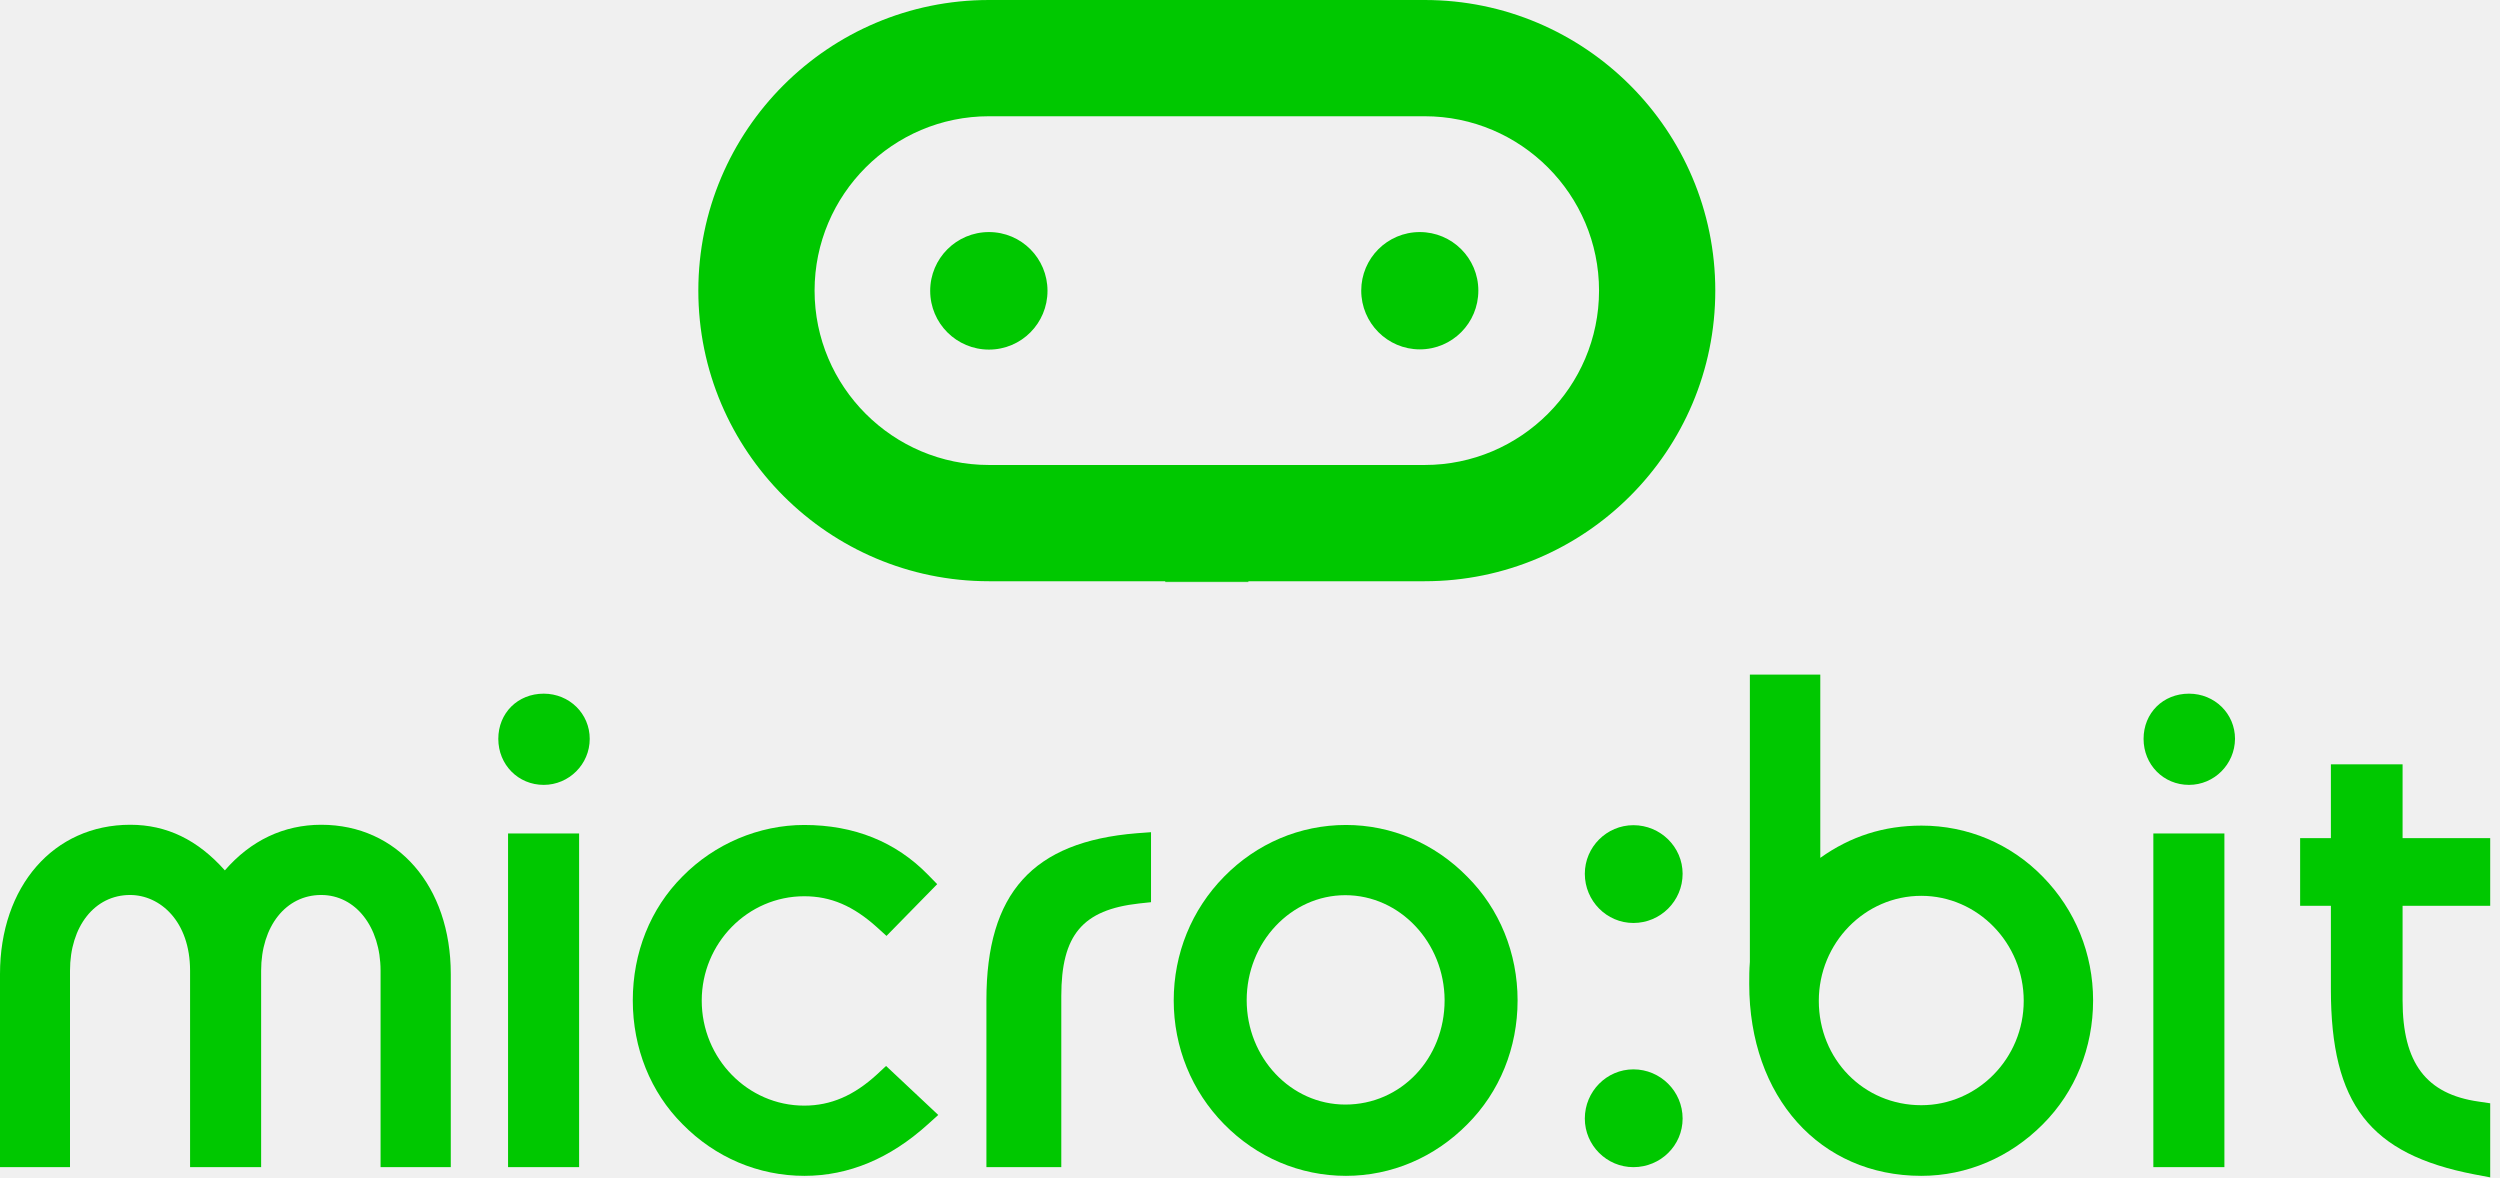
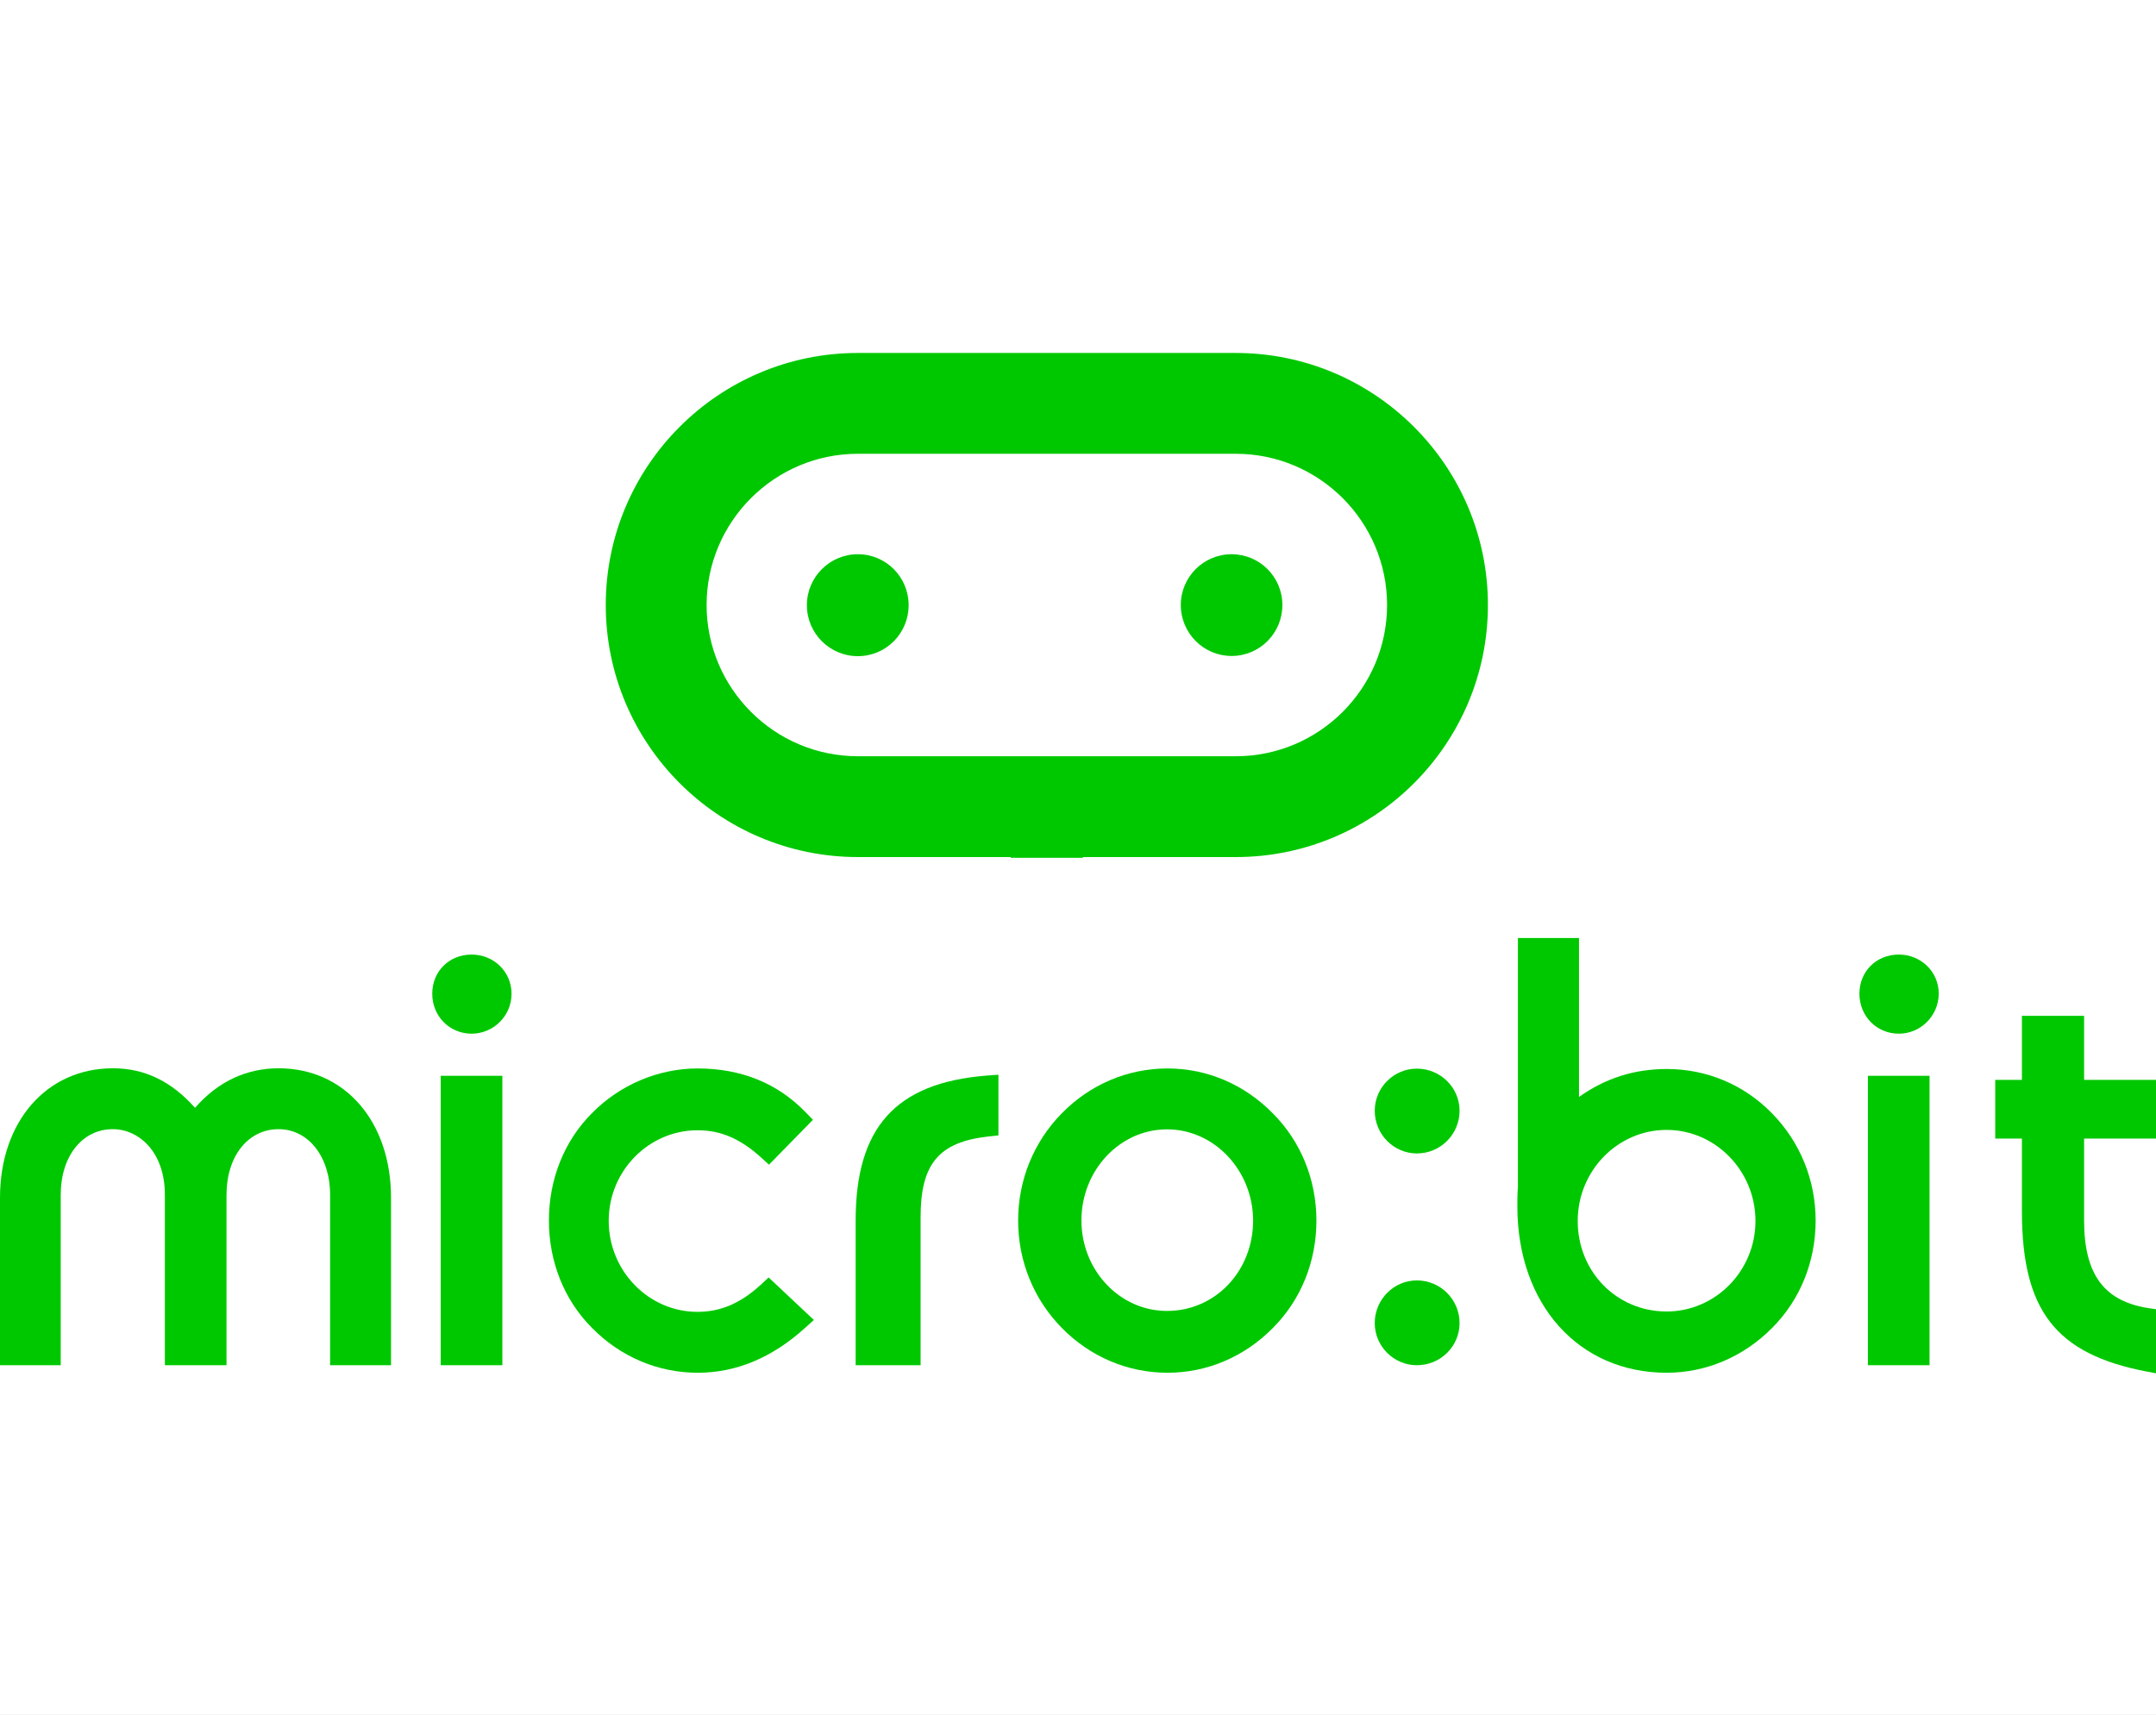
- <svg xmlns="http://www.w3.org/2000/svg" width="172" height="81" viewBox="0 0 172 81" fill="none">
-   <path d="M85.889 39.989H80.168V40.047H80.227H85.831H85.889V39.989Z" fill="#00C800" />
-   <path d="M112.378 63.501C110.539 63.501 109.036 61.983 109.036 60.115C109.036 58.276 110.539 56.773 112.378 56.773C114.246 56.773 115.764 58.276 115.764 60.115C115.764 61.983 114.246 63.501 112.378 63.501Z" fill="#00C800" />
-   <path d="M97.682 24.037C99.915 24.037 101.71 22.227 101.71 19.994C101.71 17.761 99.9 15.966 97.682 15.966C95.449 15.966 93.653 17.776 93.653 19.994C93.653 22.213 95.449 24.037 97.682 24.037Z" fill="#00C800" />
-   <path d="M68.04 15.966C65.807 15.966 63.997 17.776 63.997 20.009C63.997 22.242 65.807 24.052 68.04 24.052C70.273 24.052 72.068 22.242 72.068 20.009C72.068 17.776 70.273 15.966 68.04 15.966Z" fill="#00C800" />
-   <path d="M68.04 7.998C61.429 7.998 56.043 13.383 56.043 19.995C56.043 26.606 61.429 31.991 68.04 31.991H98.017C104.629 31.991 110.014 26.606 110.014 19.995C110.014 13.383 104.629 7.998 98.017 7.998H68.04ZM98.017 39.989H68.04C57.021 39.989 48.045 31.028 48.045 19.995C48.045 8.961 57.007 0 68.04 0H98.017C109.036 0 118.012 8.961 118.012 19.995C118.012 31.028 109.051 39.989 98.017 39.989Z" fill="#00C800" />
-   <path d="M31.028 80.3H26.183V66.785C26.183 63.764 24.46 61.575 22.096 61.575C19.674 61.575 17.966 63.72 17.966 66.785V80.3H13.077V66.785C13.077 63.37 11.004 61.575 8.946 61.575C6.524 61.575 4.816 63.72 4.816 66.785V80.3H0V67.019C0 60.976 3.692 56.744 8.961 56.744C11.471 56.744 13.602 57.78 15.47 59.882C17.251 57.824 19.528 56.744 22.096 56.744C27.35 56.744 31.014 60.962 31.014 67.019V80.3H31.028Z" fill="#00C800" />
-   <path d="M39.843 80.299H34.954V57.342H39.843V80.299ZM37.406 54C35.655 54 34.283 52.614 34.283 50.833C34.283 49.053 35.625 47.724 37.406 47.724C39.172 47.724 40.573 49.096 40.573 50.833C40.573 52.584 39.143 54 37.406 54Z" fill="#00C800" />
-   <path d="M55.343 80.898C52.176 80.898 49.198 79.628 46.951 77.337C44.762 75.148 43.536 72.112 43.536 68.828C43.536 65.544 44.747 62.509 46.951 60.305C49.155 58.057 52.219 56.758 55.328 56.758C58.758 56.758 61.633 57.911 63.851 60.188L64.479 60.83L60.991 64.391L60.349 63.808C58.7 62.319 57.153 61.662 55.328 61.662C51.446 61.662 48.279 64.888 48.279 68.843C48.279 72.827 51.446 76.067 55.328 76.067C57.153 76.067 58.743 75.381 60.334 73.922L60.962 73.338L64.552 76.709L63.822 77.366C61.239 79.701 58.393 80.898 55.343 80.898Z" fill="#00C800" />
-   <path d="M73.017 80.299H67.865V68.814C67.865 61.443 71.046 57.911 78.198 57.328L79.19 57.255V62.071L78.373 62.158C74.476 62.596 73.017 64.318 73.017 68.536V80.299Z" fill="#00C800" />
-   <path d="M92.603 80.898C89.436 80.898 86.458 79.628 84.211 77.337C81.978 75.06 80.752 72.039 80.752 68.828C80.752 65.618 81.978 62.596 84.211 60.32C86.458 58.028 89.436 56.758 92.603 56.758C95.741 56.758 98.703 58.028 100.951 60.32C103.169 62.538 104.41 65.574 104.41 68.828C104.41 72.083 103.184 75.118 100.951 77.352C98.703 79.628 95.741 80.898 92.603 80.898ZM92.559 61.589C88.823 61.589 85.772 64.829 85.772 68.814C85.772 72.769 88.808 75.994 92.559 75.994C96.383 75.994 99.389 72.842 99.389 68.814C99.375 64.844 96.31 61.589 92.559 61.589Z" fill="#00C800" />
-   <path d="M112.378 80.3C110.539 80.3 109.036 78.796 109.036 76.957C109.036 75.089 110.539 73.572 112.378 73.572C114.246 73.572 115.764 75.089 115.764 76.957C115.764 78.811 114.246 80.3 112.378 80.3Z" fill="#00C800" />
-   <path d="M132.183 80.898C125.207 80.898 120.347 75.469 120.347 67.704C120.347 67.223 120.347 66.712 120.391 66.187V46.411H125.236V59.021C127.323 57.532 129.615 56.802 132.198 56.802C135.365 56.802 138.328 58.043 140.546 60.319C142.779 62.596 144.005 65.617 144.005 68.828C144.005 72.083 142.779 75.118 140.546 77.351C138.284 79.628 135.321 80.898 132.183 80.898ZM132.183 61.633C128.301 61.633 125.134 64.873 125.134 68.857C125.134 72.885 128.228 76.038 132.183 76.038C136.065 76.038 139.232 72.812 139.232 68.857C139.232 64.888 136.065 61.633 132.183 61.633Z" fill="#00C800" />
-   <path d="M153.039 80.299H148.15V57.342H153.039V80.299ZM150.602 54C148.85 54 147.478 52.614 147.478 50.833C147.478 49.053 148.821 47.724 150.602 47.724C152.368 47.724 153.769 49.096 153.769 50.833C153.754 52.584 152.338 54 150.602 54Z" fill="#00C800" />
-   <path d="M171.311 81L170.231 80.796C163.036 79.409 160.365 75.95 160.365 68.069V62.319H158.249V57.663H160.365V52.584H165.298V57.663H171.326V62.319H165.298V68.828C165.298 73.134 166.918 75.279 170.538 75.79L171.326 75.907V81H171.311Z" fill="#00C800" />
+ <svg xmlns="http://www.w3.org/2000/svg" width="171" height="136" viewBox="0 0 171 136" fill="none">
+   <g clip-path="url(#clip0)">
+     <rect width="171" height="136" fill="white" />
+     <path d="M85.889 67.989H80.168V68.047H80.227H85.831H85.889V67.989Z" fill="#00C800" />
+     <path d="M112.378 91.501C110.539 91.501 109.036 89.983 109.036 88.115C109.036 86.276 110.539 84.773 112.378 84.773C114.246 84.773 115.764 86.276 115.764 88.115C115.764 89.983 114.246 91.501 112.378 91.501Z" fill="#00C800" />
+     <path d="M97.682 52.037C99.915 52.037 101.71 50.227 101.71 47.994C101.71 45.761 99.9 43.966 97.682 43.966C95.449 43.966 93.653 45.776 93.653 47.994C93.653 50.213 95.449 52.037 97.682 52.037Z" fill="#00C800" />
+     <path d="M68.04 43.966C65.807 43.966 63.997 45.776 63.997 48.009C63.997 50.242 65.807 52.052 68.04 52.052C70.273 52.052 72.068 50.242 72.068 48.009C72.068 45.776 70.273 43.966 68.04 43.966Z" fill="#00C800" />
+     <path d="M68.04 35.998C61.429 35.998 56.043 41.383 56.043 47.995C56.043 54.606 61.429 59.991 68.04 59.991H98.017C104.629 59.991 110.014 54.606 110.014 47.995C110.014 41.383 104.629 35.998 98.017 35.998H68.04ZM98.017 67.989H68.04C57.021 67.989 48.045 59.028 48.045 47.995C48.045 36.961 57.007 28 68.04 28H98.017C109.036 28 118.012 36.961 118.012 47.995C118.012 59.028 109.051 67.989 98.017 67.989Z" fill="#00C800" />
+     <path d="M31.028 108.3H26.183V94.785C26.183 91.764 24.46 89.575 22.096 89.575C19.674 89.575 17.966 91.72 17.966 94.785V108.3H13.077V94.785C13.077 91.37 11.004 89.575 8.946 89.575C6.524 89.575 4.816 91.72 4.816 94.785V108.3H0V95.019C0 88.976 3.692 84.744 8.961 84.744C11.471 84.744 13.602 85.78 15.47 87.882C17.251 85.824 19.528 84.744 22.096 84.744C27.35 84.744 31.014 88.962 31.014 95.019V108.3H31.028Z" fill="#00C800" />
+     <path d="M39.843 108.299H34.954V85.342H39.843V108.299ZM37.406 82C35.655 82 34.283 80.614 34.283 78.833C34.283 77.052 35.625 75.724 37.406 75.724C39.172 75.724 40.573 77.096 40.573 78.833C40.573 80.584 39.143 82 37.406 82Z" fill="#00C800" />
+     <path d="M55.343 108.898C52.176 108.898 49.198 107.628 46.951 105.337C44.762 103.148 43.536 100.112 43.536 96.828C43.536 93.544 44.747 90.509 46.951 88.305C49.155 86.058 52.219 84.758 55.328 84.758C58.758 84.758 61.633 85.912 63.851 88.188L64.479 88.83L60.991 92.391L60.349 91.808C58.7 90.319 57.153 89.662 55.328 89.662C51.446 89.662 48.279 92.888 48.279 96.843C48.279 100.827 51.446 104.067 55.328 104.067C57.153 104.067 58.743 103.381 60.334 101.922L60.962 101.338L64.552 104.709L63.822 105.366C61.239 107.701 58.393 108.898 55.343 108.898Z" fill="#00C800" />
+     <path d="M73.017 108.299H67.865V96.814C67.865 89.443 71.046 85.911 78.198 85.328L79.19 85.255V90.071L78.373 90.158C74.476 90.596 73.017 92.318 73.017 96.536V108.299Z" fill="#00C800" />
+     <path d="M92.603 108.898C89.436 108.898 86.458 107.628 84.211 105.337C81.978 103.06 80.752 100.039 80.752 96.828C80.752 93.618 81.978 90.596 84.211 88.32C86.458 86.028 89.436 84.758 92.603 84.758C95.741 84.758 98.703 86.028 100.951 88.32C103.169 90.538 104.41 93.574 104.41 96.828C104.41 100.083 103.184 103.119 100.951 105.352C98.703 107.628 95.741 108.898 92.603 108.898ZM92.559 89.589C88.823 89.589 85.772 92.829 85.772 96.814C85.772 100.769 88.808 103.994 92.559 103.994C96.383 103.994 99.389 100.842 99.389 96.814C99.375 92.844 96.31 89.589 92.559 89.589Z" fill="#00C800" />
+     <path d="M112.378 108.3C110.539 108.3 109.036 106.796 109.036 104.957C109.036 103.089 110.539 101.572 112.378 101.572C114.246 101.572 115.764 103.089 115.764 104.957C115.764 106.811 114.246 108.3 112.378 108.3Z" fill="#00C800" />
+     <path d="M132.183 108.898C125.207 108.898 120.347 103.469 120.347 95.704C120.347 95.223 120.347 94.712 120.391 94.187V74.411H125.236V87.021C127.323 85.532 129.615 84.802 132.198 84.802C135.365 84.802 138.328 86.043 140.546 88.32C142.779 90.596 144.005 93.617 144.005 96.828C144.005 100.083 142.779 103.118 140.546 105.351C138.284 107.628 135.321 108.898 132.183 108.898ZM132.183 89.633C128.301 89.633 125.134 92.873 125.134 96.857C125.134 100.885 128.228 104.038 132.183 104.038C136.065 104.038 139.232 100.813 139.232 96.857C139.232 92.888 136.065 89.633 132.183 89.633Z" fill="#00C800" />
+     <path d="M153.039 108.299H148.15V85.342H153.039V108.299ZM150.602 82C148.85 82 147.478 80.614 147.478 78.833C147.478 77.052 148.821 75.724 150.602 75.724C152.368 75.724 153.769 77.096 153.769 78.833C153.754 80.584 152.338 82 150.602 82Z" fill="#00C800" />
+     <path d="M171.311 109L170.231 108.796C163.036 107.409 160.365 103.95 160.365 96.069V90.319H158.249V85.663H160.365V80.585H165.298V85.663H171.326V90.319H165.298V96.828C165.298 101.134 166.918 103.279 170.538 103.79L171.326 103.907V109H171.311Z" fill="#00C800" />
+   </g>
+   <defs>
+     <clipPath id="clip0">
+       <rect width="171" height="136" fill="white" />
+     </clipPath>
+   </defs>
</svg>
